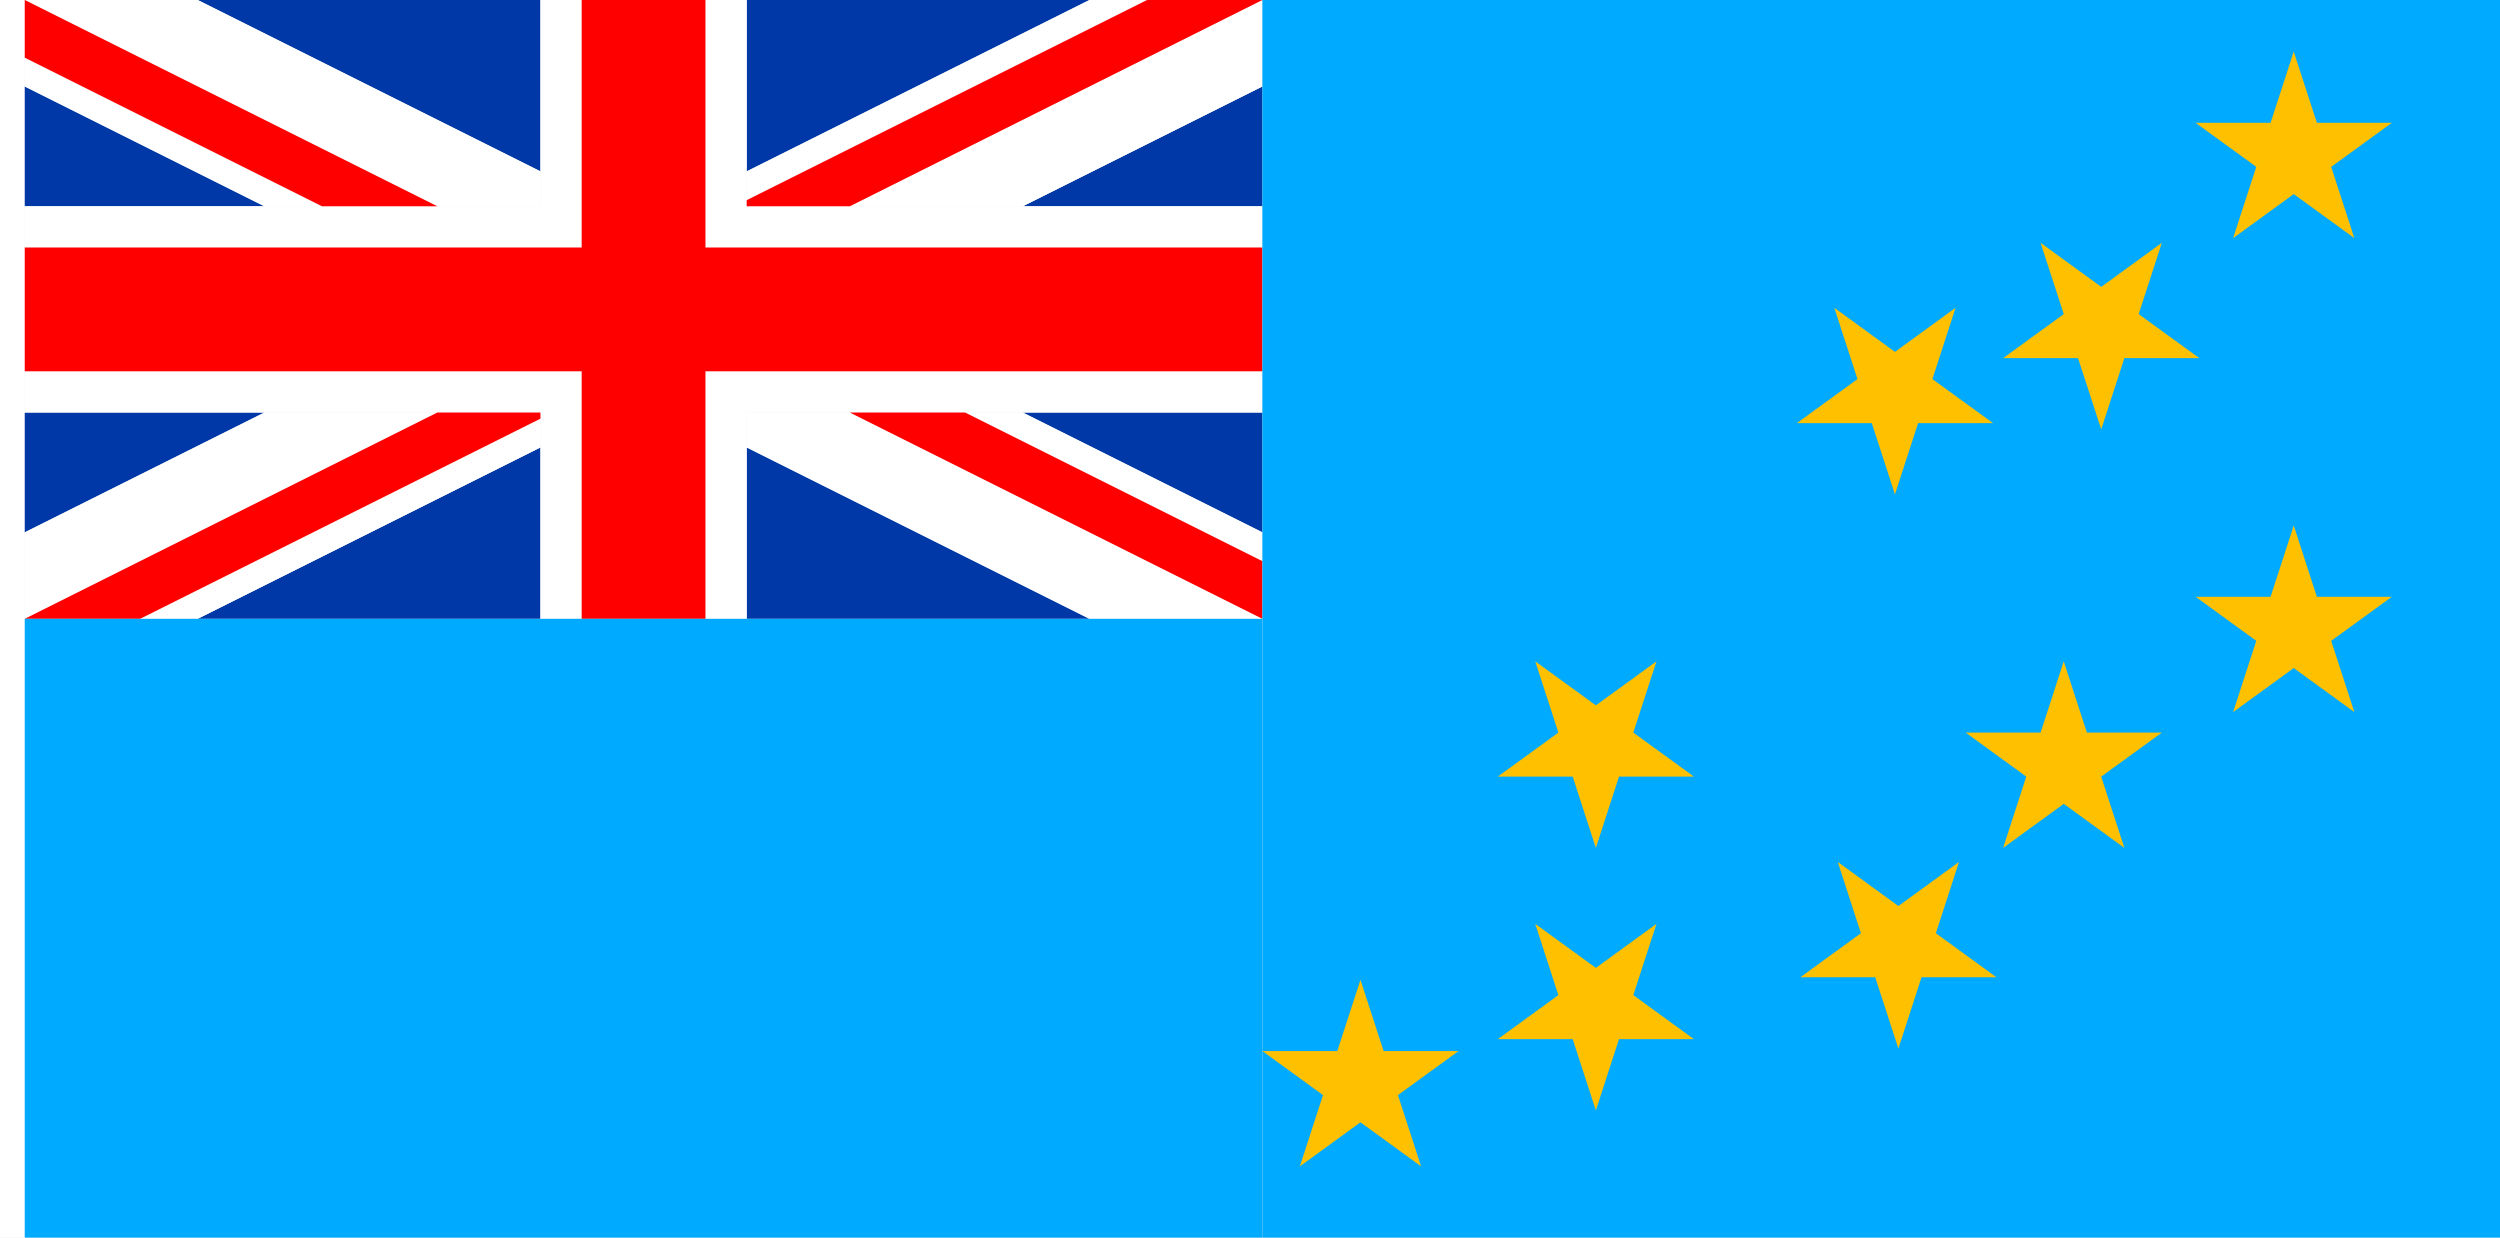
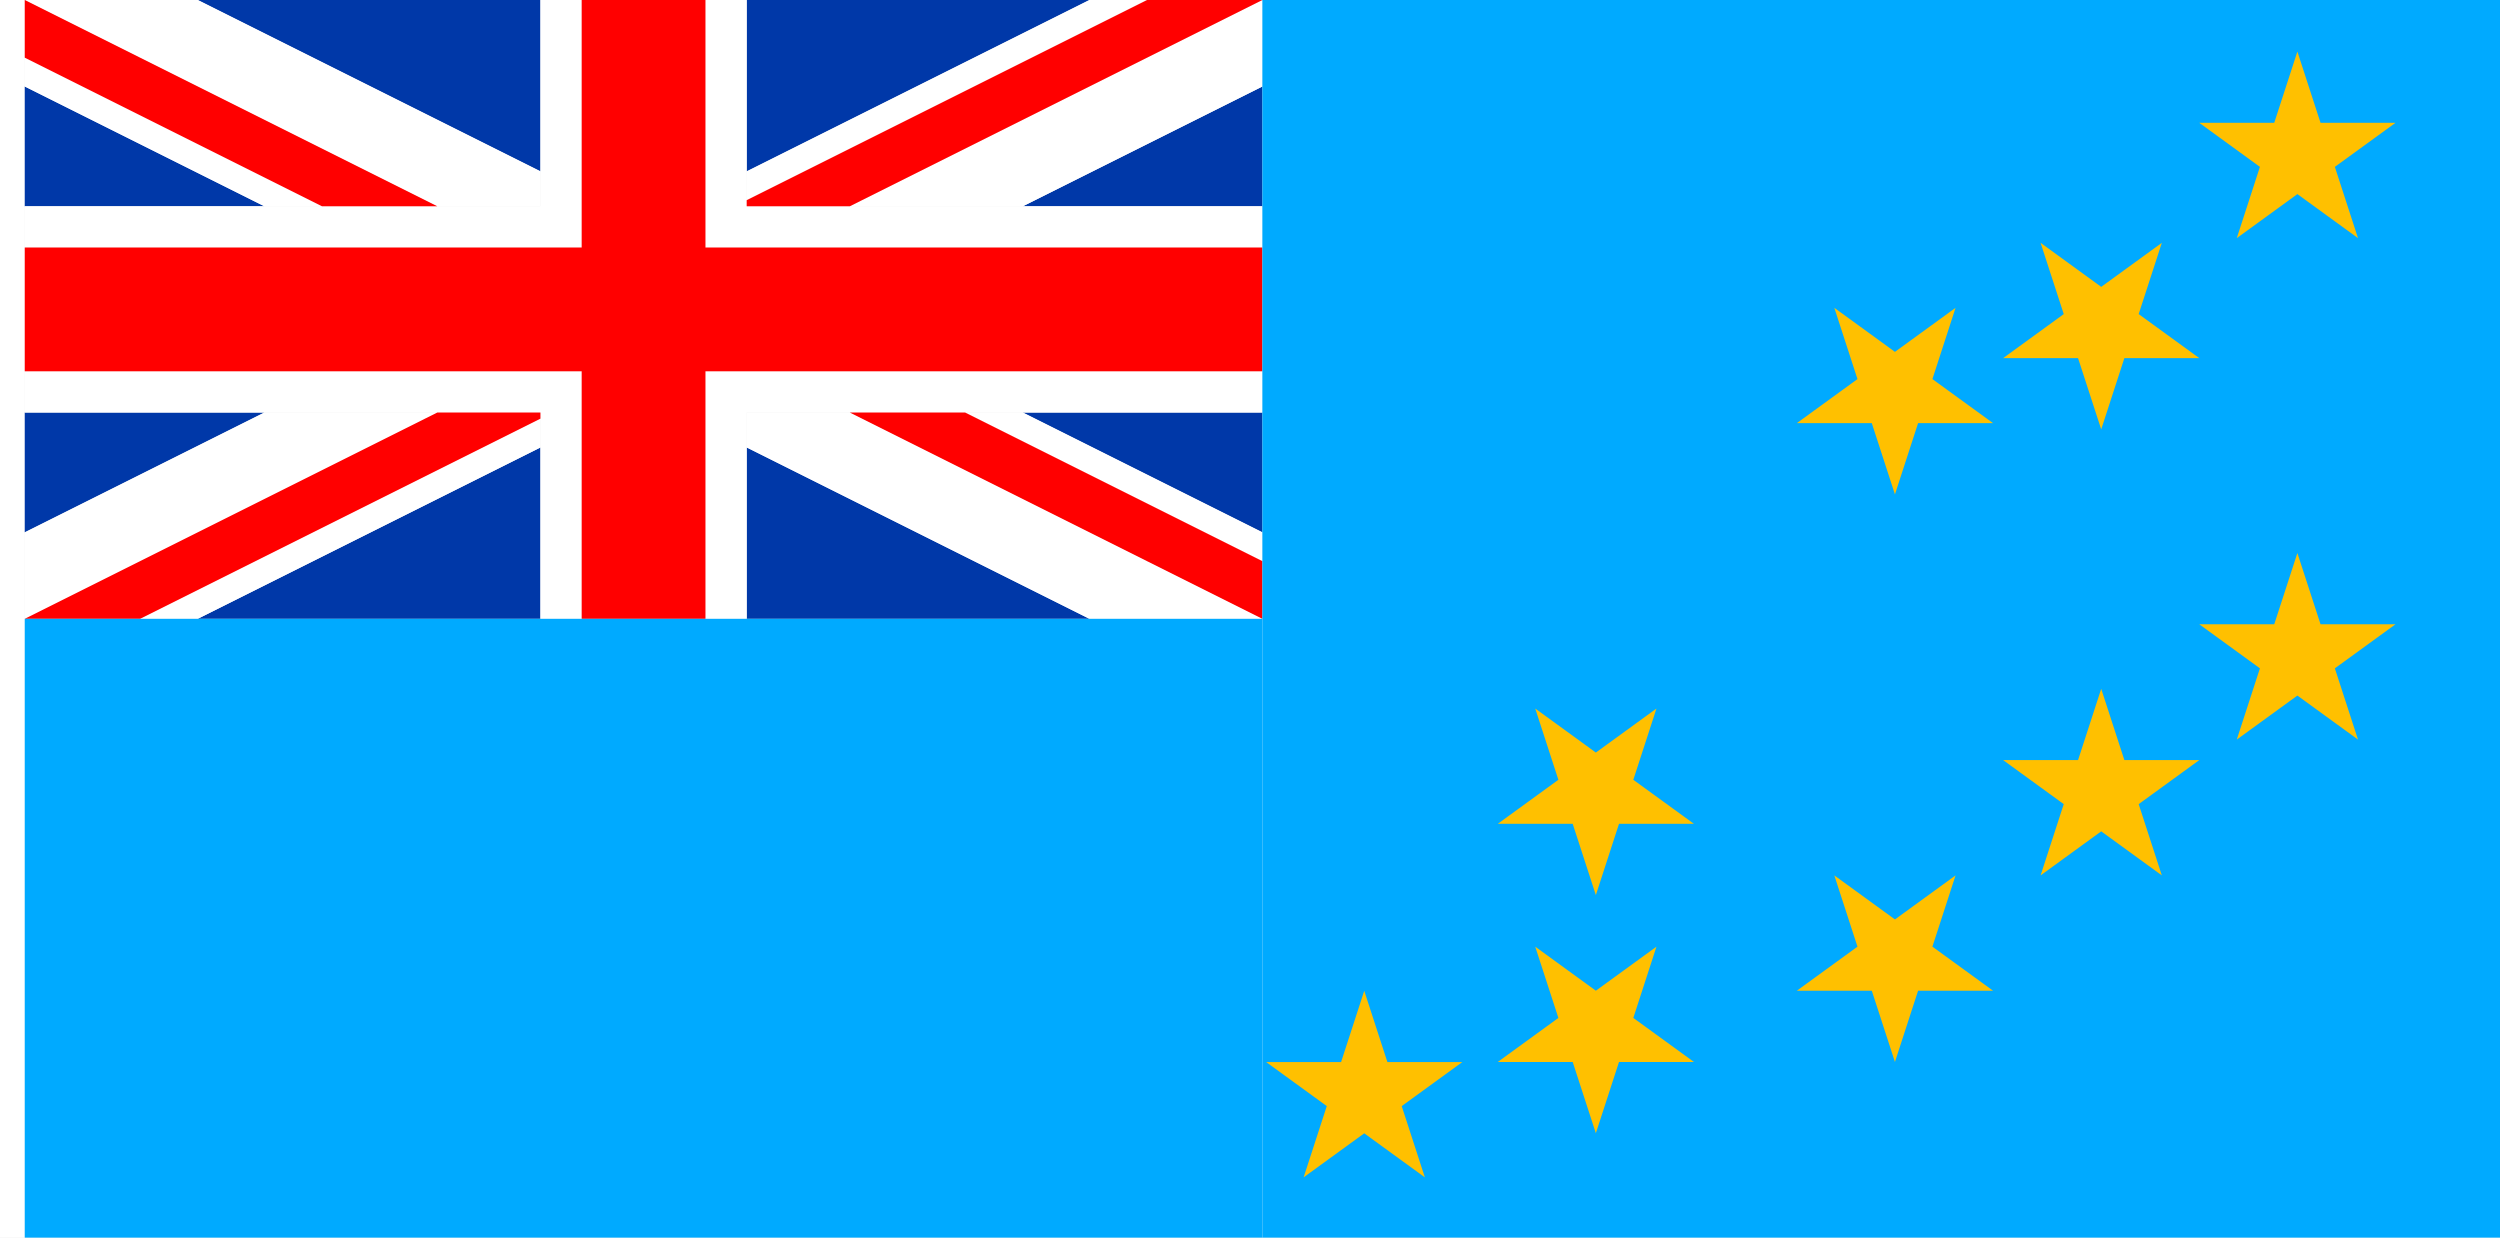
<svg xmlns="http://www.w3.org/2000/svg" width="3636" height="1800" viewBox="0 0 962.025 476.25" version="1.1" id="svg8">
  <defs id="defs2" />
  <g id="layer1" transform="translate(112.3345,-299.2679)">
    <path style="fill:#ffffff;fill-opacity:1;stroke:none;stroke-width:0.512px;stroke-linecap:butt;stroke-linejoin:miter;stroke-opacity:1" d="m -102.81,299.268 h -9.525 v 476.25 h 9.525 z" id="path819" />
    <g id="g863" transform="matrix(0.4999999,0,0,0.4999999,-51.40477,149.6339)">
      <path style="fill:#0038a8;fill-opacity:1;stroke:none;stroke-width:0.265;stroke-linecap:butt;stroke-linejoin:miter;stroke-miterlimit:4;stroke-dasharray:none;stroke-opacity:1" d="m 30.306,299.268 263.759,131.88 10e-6,-131.88 z" id="path857" />
      <path id="path861" d="m -102.81,365.826 v 92.192 H 81.575 Z" style="fill:#0038a8;fill-opacity:1;stroke:none;stroke-width:0.265;stroke-linecap:butt;stroke-linejoin:miter;stroke-miterlimit:4;stroke-dasharray:none;stroke-opacity:1" />
      <path style="fill:#0038a8;fill-opacity:1;stroke:none;stroke-width:0.265;stroke-linecap:butt;stroke-linejoin:miter;stroke-miterlimit:4;stroke-dasharray:none;stroke-opacity:1" d="M -102.81,708.96 V 616.768 H 81.575 Z" id="path863" />
      <path style="fill:#0038a8;fill-opacity:1;stroke:none;stroke-width:0.265;stroke-linecap:butt;stroke-linejoin:miter;stroke-miterlimit:4;stroke-dasharray:none;stroke-opacity:1" d="M 294.065,775.518 H 30.306 L 294.065,643.638 Z" id="path869" />
      <path id="path879" d="M 452.815,775.518 H 716.575 L 452.815,643.638 Z" style="fill:#0038a8;fill-opacity:1;stroke:none;stroke-width:0.265;stroke-linecap:butt;stroke-linejoin:miter;stroke-miterlimit:4;stroke-dasharray:none;stroke-opacity:1" />
      <path id="path889" d="M 716.575,299.268 452.815,431.147 V 299.268 Z" style="fill:#0038a8;fill-opacity:1;stroke:none;stroke-width:0.265;stroke-linecap:butt;stroke-linejoin:miter;stroke-miterlimit:4;stroke-dasharray:none;stroke-opacity:1" />
      <path style="fill:#0038a8;fill-opacity:1;stroke:none;stroke-width:0.265;stroke-linecap:butt;stroke-linejoin:miter;stroke-miterlimit:4;stroke-dasharray:none;stroke-opacity:1" d="M 849.69,365.826 665.306,458.018 h 184.384 z" id="path891" />
      <path id="path893" d="m 849.69,616.768 10e-6,92.192 -184.384,-92.192 z" style="fill:#0038a8;fill-opacity:1;stroke:none;stroke-width:0.265;stroke-linecap:butt;stroke-linejoin:miter;stroke-miterlimit:4;stroke-dasharray:none;stroke-opacity:1" />
      <path style="fill:#ffffff;fill-opacity:1;stroke:none;stroke-width:0.265;stroke-linecap:butt;stroke-linejoin:miter;stroke-miterlimit:4;stroke-dasharray:none;stroke-opacity:1" d="M 214.69,616.768 H 81.575 L -102.81,708.96 v 66.558 z" id="path855" />
      <path id="path847" d="M -102.81,299.268 H 30.306 l 263.759,131.88 10e-6,26.87 h -79.375 z" style="fill:#ffffff;fill-opacity:1;stroke:none;stroke-width:0.265;stroke-linecap:butt;stroke-linejoin:miter;stroke-miterlimit:4;stroke-dasharray:none;stroke-opacity:1" />
      <path style="fill:#ffffff;fill-opacity:1;stroke:none;stroke-width:0.265;stroke-linecap:butt;stroke-linejoin:miter;stroke-miterlimit:4;stroke-dasharray:none;stroke-opacity:1" d="M -102.81,365.826 V 343.64 L 125.947,458.018 H 81.575 Z" id="path859" />
      <path id="path867" d="m -14.066,775.518 44.372,1e-5 263.759,-131.88 v -22.186 z" style="fill:#ffffff;fill-opacity:1;stroke:none;stroke-width:0.265;stroke-linecap:butt;stroke-linejoin:miter;stroke-miterlimit:4;stroke-dasharray:none;stroke-opacity:1" />
      <path style="fill:#ffffff;fill-opacity:1;stroke:none;stroke-width:0.265;stroke-linecap:butt;stroke-linejoin:miter;stroke-miterlimit:4;stroke-dasharray:none;stroke-opacity:1" d="M 849.691,775.518 H 716.575 l -263.759,-131.88 -1e-5,-26.87 h 79.375 z" id="path875" />
      <path id="path883" d="m 849.69,708.96 v 22.186 L 620.934,616.768 h 44.372 z" style="fill:#ffffff;fill-opacity:1;stroke:none;stroke-width:0.265;stroke-linecap:butt;stroke-linejoin:miter;stroke-miterlimit:4;stroke-dasharray:none;stroke-opacity:1" />
      <path id="path885" d="M 532.19,458.018 H 665.306 l 184.384,-92.192 v -66.558 z" style="fill:#ffffff;fill-opacity:1;stroke:none;stroke-width:0.265;stroke-linecap:butt;stroke-linejoin:miter;stroke-miterlimit:4;stroke-dasharray:none;stroke-opacity:1" />
      <path style="fill:#ffffff;fill-opacity:1;stroke:none;stroke-width:0.265;stroke-linecap:butt;stroke-linejoin:miter;stroke-miterlimit:4;stroke-dasharray:none;stroke-opacity:1" d="m 760.947,299.268 -44.372,-1e-5 -263.759,131.88 v 22.186 z" id="path887" />
      <path id="path833" d="m 849.69,489.768 v -31.75 h -396.875 v -158.75 h -31.75 v 190.5 z" style="fill:#ffffff;fill-opacity:1;stroke:none;stroke-width:0.265;stroke-linecap:butt;stroke-linejoin:miter;stroke-miterlimit:4;stroke-dasharray:none;stroke-opacity:1" />
      <path style="fill:#ffffff;fill-opacity:1;stroke:none;stroke-width:0.265;stroke-linecap:butt;stroke-linejoin:miter;stroke-miterlimit:4;stroke-dasharray:none;stroke-opacity:1" d="m -102.81,585.018 v 31.75 h 396.875 v 158.75 h 31.75 v -190.5 z" id="path865" />
      <path id="path871" d="m 849.69,585.018 v 31.75 h -396.875 v 158.75 h -31.75 v -190.5 z" style="fill:#ffffff;fill-opacity:1;stroke:none;stroke-width:0.265;stroke-linecap:butt;stroke-linejoin:miter;stroke-miterlimit:4;stroke-dasharray:none;stroke-opacity:1" />
      <path style="fill:#ffffff;fill-opacity:1;stroke:none;stroke-width:0.265;stroke-linecap:butt;stroke-linejoin:miter;stroke-miterlimit:4;stroke-dasharray:none;stroke-opacity:1" d="m -102.81,489.768 v -31.75 h 396.875 v -158.75 h 31.75 v 190.5 z" id="path873" />
      <path id="path851" d="m 214.69,616.768 h 79.375 v 4.684 l -308.131,154.066 -88.744,1e-5 z" style="fill:#ff0000;fill-opacity:1;stroke:none;stroke-width:0.265;stroke-linecap:butt;stroke-linejoin:miter;stroke-miterlimit:4;stroke-dasharray:none;stroke-opacity:1" />
      <path id="path849" d="m -102.81,299.268 317.5,158.75 H 125.947 L -102.81,343.64 Z" style="fill:#ff0000;fill-opacity:1;stroke:none;stroke-width:0.265;stroke-linecap:butt;stroke-linejoin:miter;stroke-miterlimit:4;stroke-dasharray:none;stroke-opacity:1" />
      <path style="fill:#ff0000;fill-opacity:1;stroke:none;stroke-width:0.265;stroke-linecap:butt;stroke-linejoin:miter;stroke-miterlimit:4;stroke-dasharray:none;stroke-opacity:1" d="m 532.19,458.018 h -79.375 v -4.684 l 308.131,-154.066 88.744,-1e-5 z" id="path877" />
      <path style="fill:#ff0000;fill-opacity:1;stroke:none;stroke-width:0.265;stroke-linecap:butt;stroke-linejoin:miter;stroke-miterlimit:4;stroke-dasharray:none;stroke-opacity:1" d="m 849.691,775.518 -317.5,-158.75 h 88.744 l 228.756,114.378 z" id="path881" />
      <path id="path899" d="m 849.69,489.768 h -428.625 v -190.5 h -95.25 v 190.5 h -428.625 v 95.25 h 428.625 v 190.5 h 95.25 v -190.5 h 428.625 z" style="fill:#ff0000;fill-opacity:1;stroke:none;stroke-width:0.265;stroke-linecap:butt;stroke-linejoin:miter;stroke-miterlimit:4;stroke-dasharray:none;stroke-opacity:1" />
      <path id="path866" d="m -102.81,775.518 0,476.25 H 849.691 V 775.518 Z" style="fill:#00aaff;fill-opacity:1;stroke:none;stroke-width:0.265;stroke-linecap:butt;stroke-linejoin:miter;stroke-miterlimit:4;stroke-dasharray:none;stroke-opacity:1" />
      <path style="fill:#00aaff;fill-opacity:1;stroke:none;stroke-width:0.265;stroke-linecap:butt;stroke-linejoin:miter;stroke-miterlimit:4;stroke-dasharray:none;stroke-opacity:1" d="M 1802.19,299.268 H 849.69 l 1.2e-4,952.5 h 952.5 z" id="path868" />
-       <path style="fill:#ffc000;fill-opacity:1;stroke:none;stroke-width:0.529;stroke-linecap:butt;stroke-linejoin:miter;stroke-miterlimit:4;stroke-dasharray:none;stroke-opacity:1" d="m 925.181,1053.331 -17.821,54.847 H 849.691 l 46.655,33.897 -17.821,54.847 46.655,-33.897 46.655,33.897 -17.821,-54.847 46.656,-33.897 h -57.669 z" id="path888" />
-       <path id="path892" d="m 1643.441,703.723 -17.821,54.847 h -57.669 l 46.656,33.897 -17.821,54.847 46.656,-33.897 46.655,33.897 -17.821,-54.847 46.656,-33.897 h -57.669 z" style="fill:#ffc000;fill-opacity:1;stroke:none;stroke-width:0.529;stroke-linecap:butt;stroke-linejoin:miter;stroke-miterlimit:4;stroke-dasharray:none;stroke-opacity:1" />
-       <path style="fill:#ffc000;fill-opacity:1;stroke:none;stroke-width:0.529;stroke-linecap:butt;stroke-linejoin:miter;stroke-miterlimit:4;stroke-dasharray:none;stroke-opacity:1" d="m 1643.441,338.955 -17.821,54.847 h -57.669 l 46.656,33.897 -17.821,54.847 46.656,-33.897 46.655,33.897 -17.821,-54.847 46.656,-33.897 h -57.669 z" id="path894" />
-       <path style="fill:#ffc000;fill-opacity:1;stroke:none;stroke-width:0.529;stroke-linecap:butt;stroke-linejoin:miter;stroke-miterlimit:4;stroke-dasharray:none;stroke-opacity:1" d="m 1466.439,808.233 -17.821,54.847 h -57.669 l 46.656,33.897 -17.821,54.847 46.656,-33.897 46.655,33.897 -17.821,-54.847 46.656,-33.897 h -57.669 z" id="path896" />
+       <path style="fill:#ffc000;fill-opacity:1;stroke:none;stroke-width:0.529;stroke-linecap:butt;stroke-linejoin:miter;stroke-miterlimit:4;stroke-dasharray:none;stroke-opacity:1" d="m 928.088,1061.797 -17.821,54.847 h -57.669 l 46.655,33.897 -17.821,54.847 46.655,-33.897 46.655,33.897 -17.821,-54.847 46.656,-33.897 h -57.669 z" id="path888" />
+       <path id="path892" d="m 1646.254,724.889 -17.821,54.847 h -57.669 l 46.656,33.897 -17.821,54.847 46.656,-33.897 46.655,33.897 -17.821,-54.847 46.656,-33.897 h -57.669 z" style="fill:#ffc000;fill-opacity:1;stroke:none;stroke-width:0.529;stroke-linecap:butt;stroke-linejoin:miter;stroke-miterlimit:4;stroke-dasharray:none;stroke-opacity:1" />
+       <path style="fill:#ffc000;fill-opacity:1;stroke:none;stroke-width:0.529;stroke-linecap:butt;stroke-linejoin:miter;stroke-miterlimit:4;stroke-dasharray:none;stroke-opacity:1" d="m 1646.254,338.955 -17.821,54.847 h -57.669 l 46.656,33.897 -17.821,54.847 46.656,-33.897 46.655,33.897 -17.821,-54.847 46.656,-33.897 h -57.669 z" id="path894" />
+       <path style="fill:#ffc000;fill-opacity:1;stroke:none;stroke-width:0.529;stroke-linecap:butt;stroke-linejoin:miter;stroke-miterlimit:4;stroke-dasharray:none;stroke-opacity:1" d="m 1495.274,829.4 -17.821,54.847 h -57.669 l 46.656,33.897 -17.821,54.847 46.656,-33.897 46.655,33.897 -17.821,-54.847 46.656,-33.897 h -57.669 z" id="path896" />
      <path id="path898" d="m 1495.274,629.743 -17.821,-54.847 h -57.669 l 46.656,-33.897 -17.821,-54.847 46.656,33.897 46.655,-33.897 -17.821,54.847 46.656,33.897 h -57.669 z" style="fill:#ffc000;fill-opacity:1;stroke:none;stroke-width:0.529;stroke-linecap:butt;stroke-linejoin:miter;stroke-miterlimit:4;stroke-dasharray:none;stroke-opacity:1" />
      <path style="fill:#ffc000;fill-opacity:1;stroke:none;stroke-width:0.529;stroke-linecap:butt;stroke-linejoin:miter;stroke-miterlimit:4;stroke-dasharray:none;stroke-opacity:1" d="m 1336.524,679.76 -17.821,-54.847 h -57.669 l 46.656,-33.897 -17.821,-54.847 46.656,33.897 46.655,-33.897 -17.821,54.847 46.656,33.897 h -57.669 z" id="path900" />
-       <path id="path902" d="m 1339.17,1106.247 -17.821,-54.847 h -57.669 l 46.656,-33.897 -17.821,-54.847 46.656,33.897 46.655,-33.897 -17.821,54.847 46.656,33.897 h -57.669 z" style="fill:#ffc000;fill-opacity:1;stroke:none;stroke-width:0.529;stroke-linecap:butt;stroke-linejoin:miter;stroke-miterlimit:4;stroke-dasharray:none;stroke-opacity:1" />
-       <path style="fill:#ffc000;fill-opacity:1;stroke:none;stroke-width:0.529;stroke-linecap:butt;stroke-linejoin:miter;stroke-miterlimit:4;stroke-dasharray:none;stroke-opacity:1" d="m 1106.336,1153.872 -17.821,-54.847 h -57.669 l 46.656,-33.897 -17.821,-54.847 46.656,33.897 46.655,-33.897 -17.821,54.847 46.656,33.897 h -57.669 z" id="path904" />
-       <path id="path906" d="m 1106.336,951.824 -17.821,-54.847 h -57.669 l 46.656,-33.897 -17.821,-54.847 46.656,33.897 46.655,-33.897 -17.821,54.847 46.656,33.897 h -57.669 z" style="fill:#ffc000;fill-opacity:1;stroke:none;stroke-width:0.529;stroke-linecap:butt;stroke-linejoin:miter;stroke-miterlimit:4;stroke-dasharray:none;stroke-opacity:1" />
+       <path id="path902" d="m 1336.524,1116.581 -17.821,-54.847 h -57.669 l 46.656,-33.897 -17.821,-54.847 46.656,33.897 46.655,-33.897 -17.821,54.847 46.656,33.897 h -57.669 z" style="fill:#ffc000;fill-opacity:1;stroke:none;stroke-width:0.529;stroke-linecap:butt;stroke-linejoin:miter;stroke-miterlimit:4;stroke-dasharray:none;stroke-opacity:1" />
+       <path style="fill:#ffc000;fill-opacity:1;stroke:none;stroke-width:0.529;stroke-linecap:butt;stroke-linejoin:miter;stroke-miterlimit:4;stroke-dasharray:none;stroke-opacity:1" d="m 1106.336,1171.428 -17.821,-54.847 h -57.669 l 46.656,-33.897 -17.821,-54.847 46.656,33.897 46.655,-33.897 -17.821,54.847 46.656,33.897 h -57.669 z" id="path904" />
+       <path id="path906" d="m 1106.336,988.15 -17.821,-54.847 h -57.669 l 46.656,-33.897 -17.821,-54.847 46.656,33.897 46.655,-33.897 -17.821,54.847 46.656,33.897 h -57.669 z" style="fill:#ffc000;fill-opacity:1;stroke:none;stroke-width:0.529;stroke-linecap:butt;stroke-linejoin:miter;stroke-miterlimit:4;stroke-dasharray:none;stroke-opacity:1" />
    </g>
  </g>
</svg>
